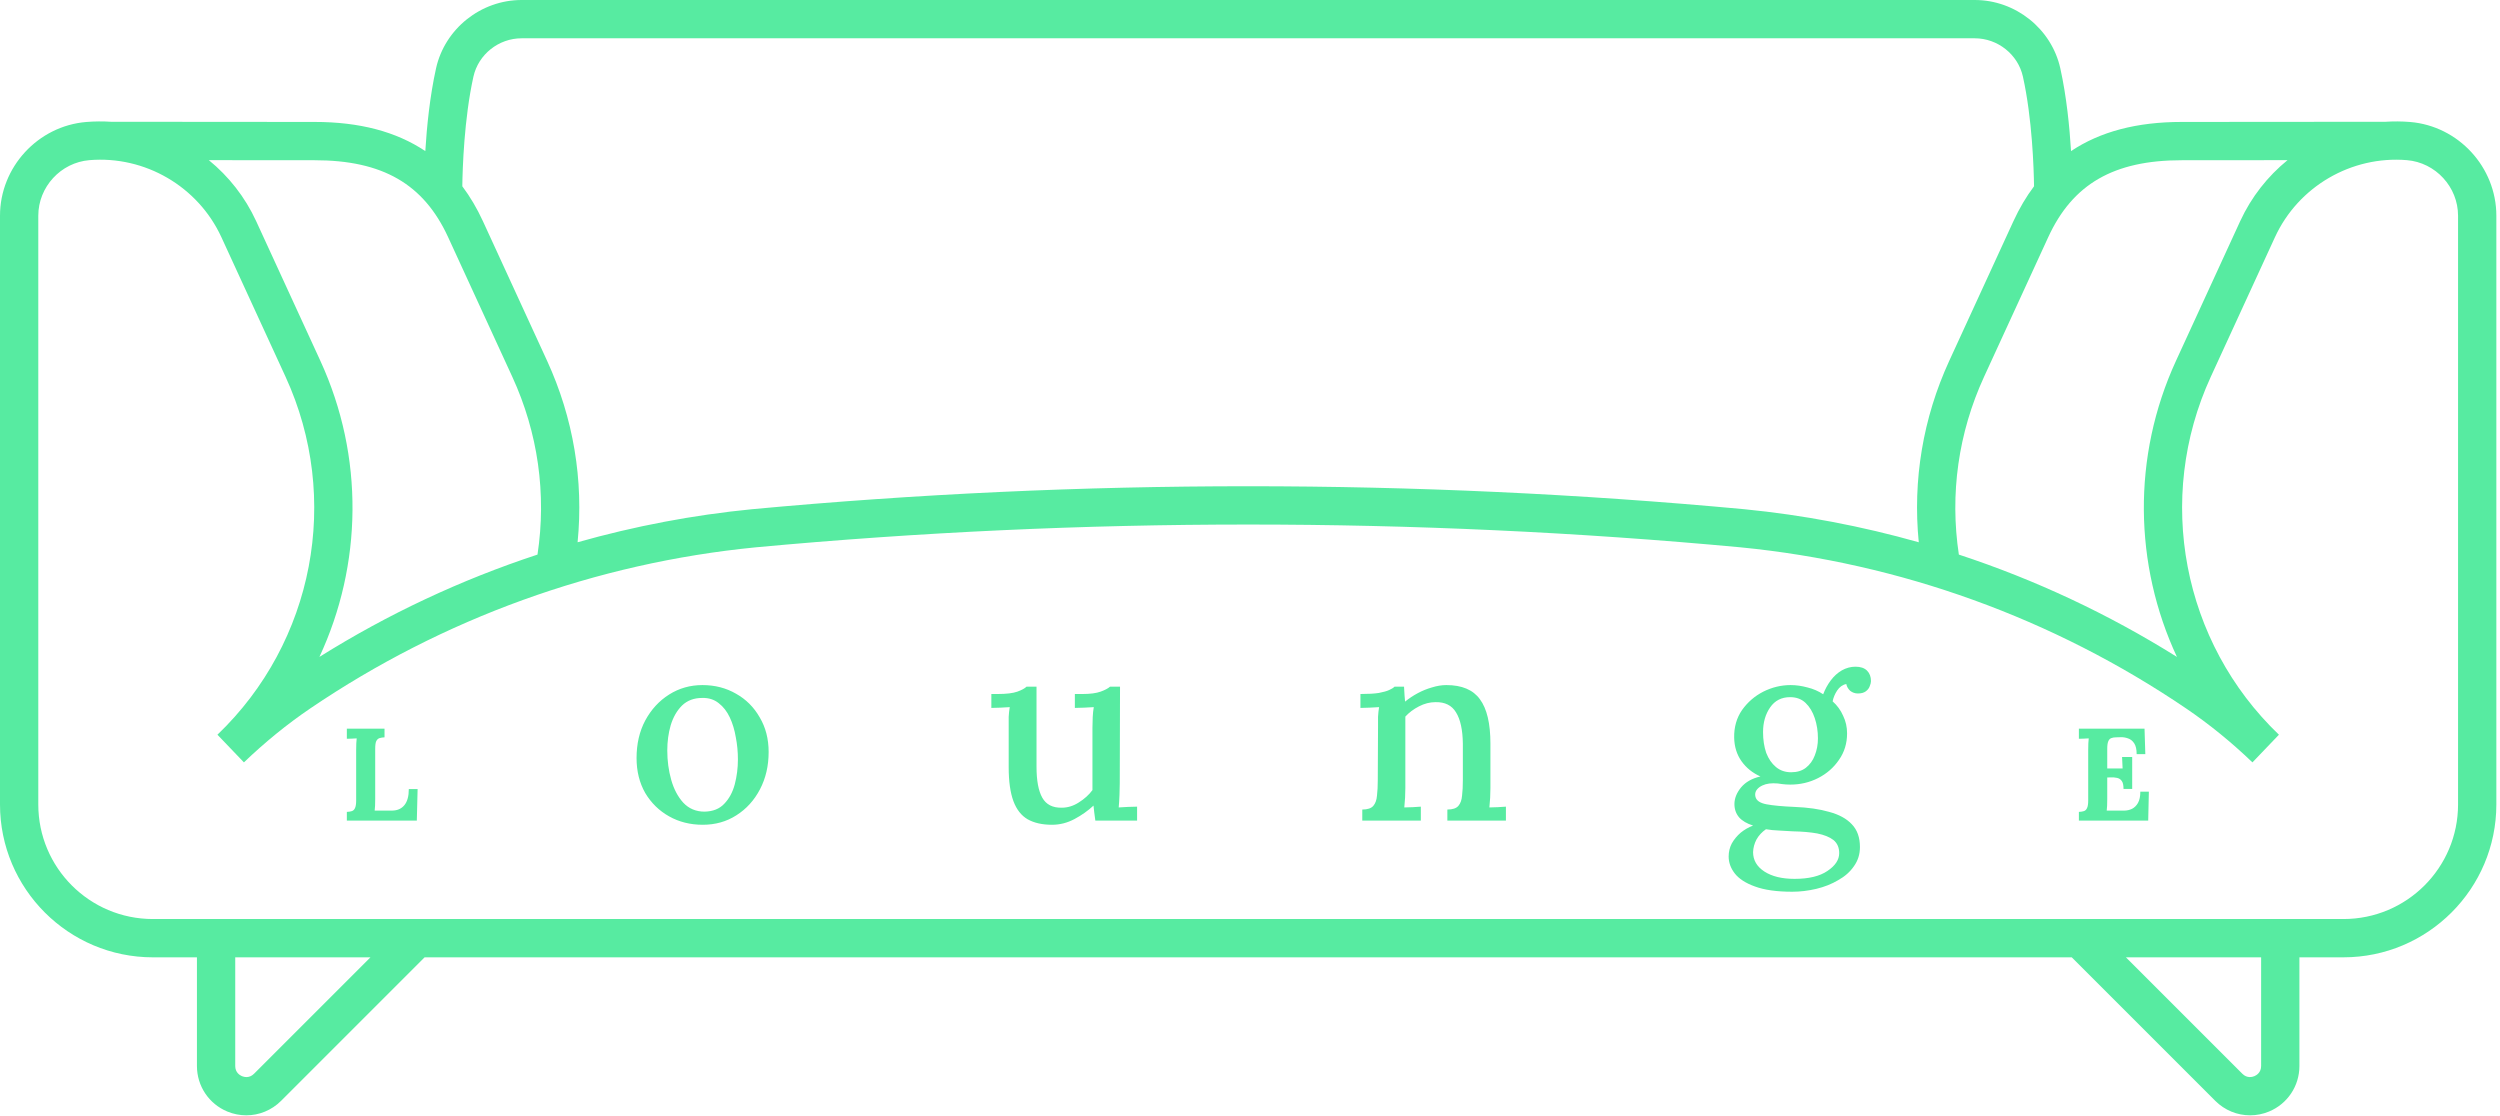
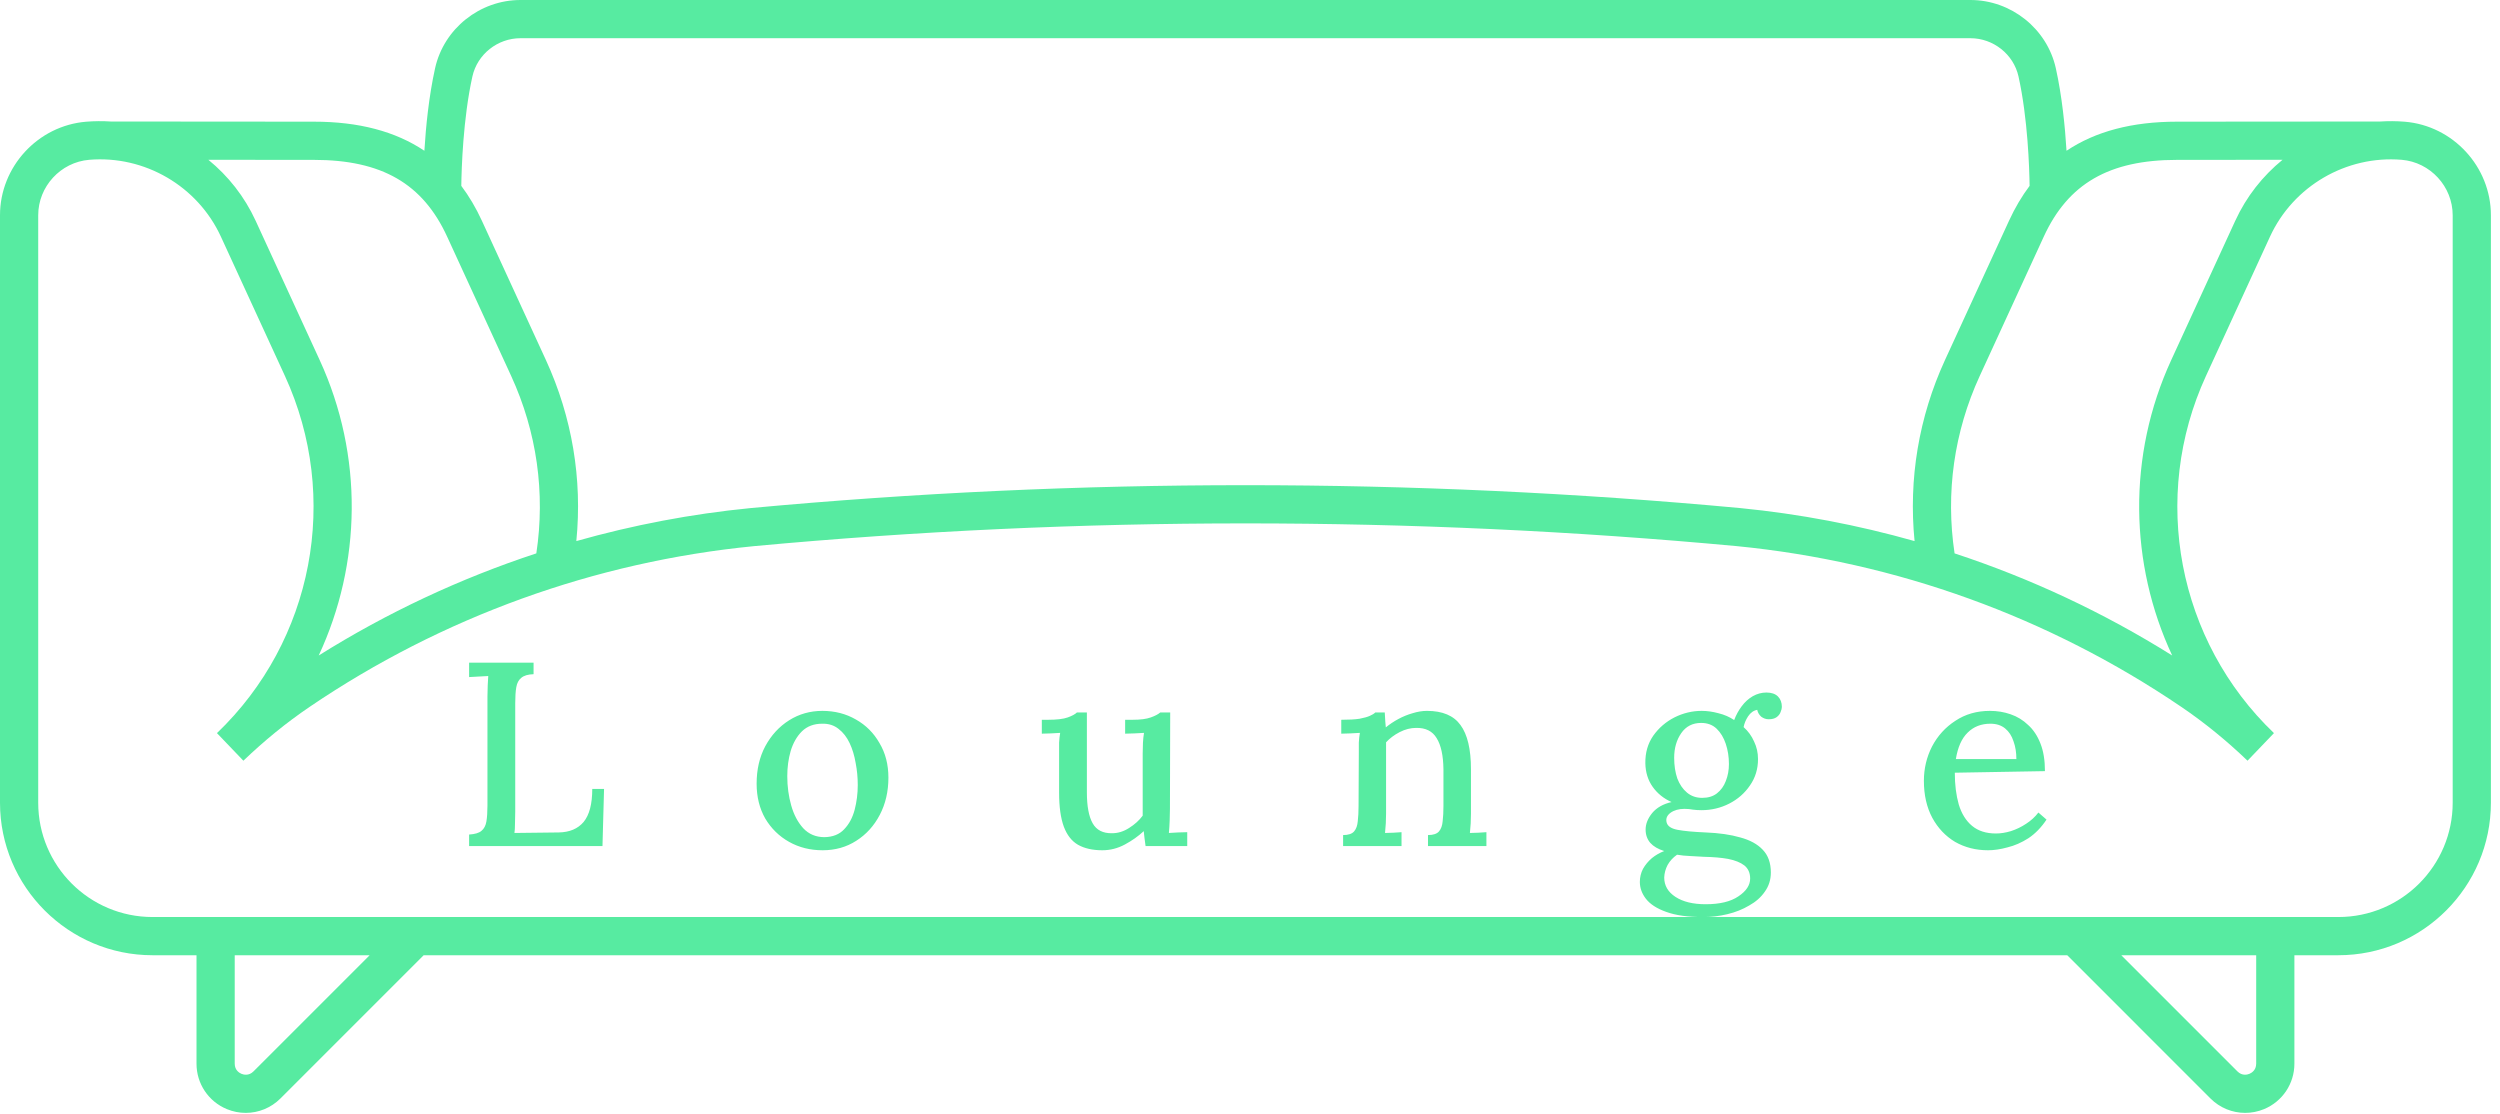
- <svg xmlns="http://www.w3.org/2000/svg" width="457" height="204" viewBox="0 0 457 204" fill="none">
-   <path d="M63.403 150V148.416C63.771 148.4 64.075 148.352 64.315 148.272C64.571 148.192 64.763 148.008 64.891 147.72C65.035 147.432 65.107 146.968 65.107 146.328V137.136C65.107 136.704 65.115 136.288 65.131 135.888C65.163 135.488 65.187 135.184 65.203 134.976C64.947 134.992 64.627 135.008 64.243 135.024C63.859 135.024 63.579 135.032 63.403 135.048V133.2H70.291V134.784C69.939 134.8 69.635 134.848 69.379 134.928C69.123 135.008 68.923 135.192 68.779 135.48C68.651 135.752 68.587 136.216 68.587 136.872V146.064C68.587 146.496 68.579 146.904 68.563 147.288C68.547 147.672 68.523 147.968 68.491 148.176H71.707C72.651 148.16 73.387 147.832 73.915 147.192C74.459 146.536 74.731 145.552 74.731 144.24H76.339L76.195 150H63.403ZM128.459 150.768C126.187 150.768 124.139 150.256 122.315 149.232C120.491 148.208 119.035 146.784 117.947 144.96C116.891 143.104 116.363 140.976 116.363 138.576C116.363 135.984 116.891 133.696 117.947 131.712C119.035 129.696 120.491 128.112 122.315 126.96C124.139 125.808 126.171 125.232 128.411 125.232C130.683 125.232 132.731 125.76 134.555 126.816C136.379 127.84 137.819 129.28 138.875 131.136C139.963 132.96 140.507 135.072 140.507 137.472C140.507 140 139.979 142.272 138.923 144.288C137.867 146.304 136.427 147.888 134.603 149.04C132.811 150.192 130.763 150.768 128.459 150.768ZM128.795 148.368C130.331 148.336 131.531 147.856 132.395 146.928C133.291 146 133.931 144.816 134.315 143.376C134.699 141.904 134.891 140.384 134.891 138.816C134.891 137.44 134.763 136.096 134.507 134.784C134.283 133.44 133.915 132.224 133.403 131.136C132.891 130.048 132.219 129.184 131.387 128.544C130.555 127.872 129.547 127.552 128.363 127.584C126.859 127.584 125.627 128.048 124.667 128.976C123.739 129.904 123.051 131.104 122.603 132.576C122.187 134.016 121.979 135.552 121.979 137.184C121.979 139.072 122.219 140.864 122.699 142.56C123.179 144.256 123.915 145.648 124.907 146.736C125.931 147.824 127.227 148.368 128.795 148.368ZM192.308 150.768C190.516 150.768 189.028 150.432 187.844 149.76C186.692 149.088 185.828 147.984 185.252 146.448C184.676 144.88 184.388 142.816 184.388 140.256V132.72C184.388 132.176 184.388 131.616 184.388 131.04C184.42 130.432 184.484 129.84 184.58 129.264C184.036 129.296 183.46 129.328 182.852 129.36C182.244 129.36 181.7 129.376 181.22 129.408V126.864H182.372C183.972 126.864 185.172 126.72 185.972 126.432C186.772 126.144 187.332 125.84 187.652 125.52H189.476V140.16C189.476 142.688 189.828 144.576 190.532 145.824C191.236 147.072 192.42 147.68 194.084 147.648C195.172 147.648 196.212 147.328 197.204 146.688C198.228 146.048 199.06 145.296 199.7 144.432V133.056C199.7 132.352 199.716 131.696 199.748 131.088C199.78 130.448 199.844 129.84 199.94 129.264C199.364 129.296 198.772 129.328 198.164 129.36C197.556 129.36 196.996 129.376 196.484 129.408V126.864H197.876C199.284 126.864 200.388 126.72 201.188 126.432C201.988 126.144 202.564 125.84 202.916 125.52H204.74L204.692 143.184C204.692 143.696 204.676 144.4 204.644 145.296C204.612 146.16 204.564 146.928 204.5 147.6C205.044 147.568 205.604 147.536 206.18 147.504C206.788 147.472 207.348 147.456 207.86 147.456V150H200.228C200.164 149.488 200.1 149.008 200.036 148.56C200.004 148.112 199.956 147.68 199.892 147.264C198.9 148.192 197.748 149.008 196.436 149.712C195.124 150.416 193.748 150.768 192.308 150.768ZM249.025 150V147.984C249.985 147.984 250.657 147.76 251.041 147.312C251.425 146.864 251.649 146.24 251.713 145.44C251.809 144.64 251.857 143.712 251.857 142.656L251.905 132.672C251.905 132.16 251.905 131.616 251.905 131.04C251.937 130.432 252.001 129.84 252.097 129.264C251.521 129.296 250.929 129.328 250.321 129.36C249.745 129.36 249.201 129.376 248.689 129.408V126.864C250.129 126.864 251.249 126.8 252.049 126.672C252.881 126.512 253.505 126.336 253.921 126.144C254.369 125.952 254.705 125.744 254.929 125.52H256.657C256.689 125.808 256.705 126.08 256.705 126.336C256.737 126.592 256.753 126.864 256.753 127.152C256.785 127.44 256.817 127.808 256.849 128.256C257.553 127.68 258.321 127.168 259.153 126.72C259.985 126.272 260.849 125.92 261.745 125.664C262.673 125.376 263.553 125.232 264.385 125.232C267.233 125.232 269.281 126.096 270.529 127.824C271.809 129.552 272.449 132.256 272.449 135.936V144.048C272.449 144.624 272.433 145.216 272.401 145.824C272.369 146.4 272.321 146.992 272.257 147.6C272.769 147.568 273.281 147.552 273.793 147.552C274.337 147.52 274.833 147.488 275.281 147.456V150H264.577V147.984C265.537 147.984 266.209 147.76 266.593 147.312C266.977 146.864 267.201 146.24 267.265 145.44C267.361 144.64 267.409 143.712 267.409 142.656V135.936C267.377 133.408 266.961 131.504 266.161 130.224C265.393 128.944 264.145 128.32 262.417 128.352C261.393 128.352 260.385 128.608 259.393 129.12C258.401 129.632 257.569 130.256 256.897 130.992C256.897 131.312 256.897 131.664 256.897 132.048C256.897 132.4 256.897 132.768 256.897 133.152V144.048C256.897 144.624 256.881 145.216 256.849 145.824C256.817 146.4 256.769 146.992 256.705 147.6C257.217 147.568 257.729 147.552 258.241 147.552C258.785 147.52 259.281 147.488 259.729 147.456V150H249.025ZM327.614 163.008C324.798 163.008 322.526 162.688 320.798 162.048C319.102 161.44 317.87 160.64 317.102 159.648C316.366 158.688 315.998 157.664 315.998 156.576C315.998 155.712 316.19 154.912 316.574 154.176C316.99 153.44 317.534 152.784 318.206 152.208C318.878 151.664 319.63 151.232 320.462 150.912C319.342 150.56 318.494 150.064 317.918 149.424C317.342 148.752 317.054 147.936 317.054 146.976C317.054 145.952 317.454 144.944 318.254 143.952C319.086 142.96 320.27 142.288 321.806 141.936C320.366 141.296 319.214 140.368 318.35 139.152C317.486 137.936 317.038 136.496 317.006 134.832C316.974 132.912 317.454 131.232 318.446 129.792C319.47 128.352 320.766 127.232 322.334 126.432C323.934 125.632 325.598 125.232 327.326 125.232C328.318 125.232 329.342 125.376 330.398 125.664C331.454 125.92 332.414 126.336 333.278 126.912C333.63 125.984 334.094 125.136 334.67 124.368C335.246 123.6 335.918 122.992 336.686 122.544C337.486 122.096 338.318 121.872 339.182 121.872C340.11 121.872 340.814 122.112 341.294 122.592C341.774 123.072 342.014 123.712 342.014 124.512C342.014 124.768 341.934 125.088 341.774 125.472C341.646 125.824 341.406 126.128 341.054 126.384C340.702 126.64 340.222 126.768 339.614 126.768C339.102 126.768 338.638 126.608 338.222 126.288C337.838 125.936 337.598 125.52 337.502 125.04C336.83 125.168 336.27 125.568 335.822 126.24C335.406 126.88 335.134 127.536 335.006 128.208C335.838 128.944 336.478 129.824 336.926 130.848C337.406 131.84 337.646 132.912 337.646 134.064C337.646 135.888 337.15 137.504 336.158 138.912C335.198 140.32 333.934 141.424 332.366 142.224C330.798 143.024 329.102 143.424 327.278 143.424C326.734 143.424 326.222 143.392 325.742 143.328C325.262 143.232 324.734 143.184 324.158 143.184C323.134 143.184 322.286 143.424 321.614 143.904C320.974 144.384 320.734 144.96 320.894 145.632C321.054 146.336 321.726 146.8 322.91 147.024C324.094 147.248 325.806 147.408 328.046 147.504C330.51 147.6 332.622 147.904 334.382 148.416C336.174 148.896 337.55 149.648 338.51 150.672C339.502 151.696 339.998 153.088 339.998 154.848C339.998 156.16 339.63 157.328 338.894 158.352C338.19 159.376 337.23 160.224 336.014 160.896C334.83 161.6 333.502 162.128 332.03 162.48C330.558 162.832 329.086 163.008 327.614 163.008ZM328.046 160.656C330.638 160.656 332.638 160.176 334.046 159.216C335.486 158.256 336.206 157.168 336.206 155.952C336.206 154.928 335.854 154.128 335.15 153.552C334.446 153.008 333.454 152.608 332.174 152.352C330.926 152.128 329.454 152 327.758 151.968C326.926 151.904 326.078 151.856 325.214 151.824C324.35 151.792 323.55 151.712 322.814 151.584C322.078 152.096 321.502 152.72 321.086 153.456C320.702 154.192 320.494 154.96 320.462 155.76C320.462 157.232 321.15 158.416 322.526 159.312C323.902 160.208 325.742 160.656 328.046 160.656ZM327.422 141.168C328.51 141.168 329.406 140.896 330.11 140.352C330.846 139.776 331.39 139.024 331.742 138.096C332.126 137.136 332.318 136.096 332.318 134.976C332.318 133.664 332.126 132.432 331.742 131.28C331.358 130.128 330.798 129.2 330.062 128.496C329.326 127.792 328.382 127.44 327.23 127.44C325.662 127.44 324.446 128.064 323.582 129.312C322.718 130.56 322.286 132.064 322.286 133.824C322.286 135.232 322.478 136.496 322.862 137.616C323.278 138.704 323.87 139.568 324.638 140.208C325.406 140.848 326.334 141.168 327.422 141.168ZM388.18 144.216C388.18 143.544 388.076 143.064 387.868 142.776C387.66 142.472 387.372 142.28 387.004 142.2C386.652 142.12 386.26 142.088 385.828 142.104L385.204 142.128V146.064C385.204 146.496 385.196 146.904 385.18 147.288C385.164 147.672 385.14 147.968 385.108 148.176H388.324C388.804 148.176 389.268 148.072 389.716 147.864C390.164 147.64 390.532 147.28 390.82 146.784C391.108 146.272 391.252 145.584 391.252 144.72H392.812L392.692 150H380.02V148.416C380.388 148.4 380.692 148.352 380.932 148.272C381.188 148.192 381.38 148.008 381.508 147.72C381.652 147.432 381.724 146.968 381.724 146.328V137.136C381.724 136.704 381.732 136.288 381.748 135.888C381.78 135.488 381.804 135.184 381.82 134.976C381.564 134.992 381.244 135.008 380.86 135.024C380.476 135.024 380.196 135.032 380.02 135.048V133.2H392.02L392.164 137.856H390.58C390.58 136.976 390.428 136.312 390.124 135.864C389.82 135.416 389.444 135.12 388.996 134.976C388.548 134.816 388.108 134.744 387.676 134.76L386.812 134.784C386.476 134.784 386.188 134.832 385.948 134.928C385.708 135.008 385.524 135.2 385.396 135.504C385.268 135.792 385.204 136.248 385.204 136.872V140.472H388.012L387.916 138.384H389.764V144.216H388.18Z" fill="#57EBA1" />
+ <svg xmlns="http://www.w3.org/2000/svg" width="458" height="204" viewBox="0 0 458 204" fill="none">
+   <path d="M85.942 155V152.888C86.998 152.824 87.75 152.6 88.198 152.216C88.678 151.832 88.982 151.256 89.11 150.488C89.238 149.72 89.302 148.744 89.302 147.56V127.592C89.302 126.888 89.318 126.216 89.35 125.576C89.382 124.904 89.414 124.328 89.446 123.848C88.902 123.88 88.31 123.912 87.67 123.944C87.03 123.976 86.454 124.008 85.942 124.04V121.4H97.75V123.512C96.726 123.544 95.974 123.768 95.494 124.184C95.014 124.568 94.71 125.144 94.582 125.912C94.454 126.648 94.39 127.624 94.39 128.84V148.712C94.39 149.576 94.374 150.344 94.342 151.016C94.342 151.656 94.31 152.184 94.246 152.6L102.358 152.504C104.342 152.472 105.862 151.832 106.918 150.584C107.974 149.304 108.502 147.288 108.502 144.536H110.662L110.374 155H85.942ZM150.709 155.768C148.437 155.768 146.389 155.256 144.565 154.232C142.741 153.208 141.285 151.784 140.197 149.96C139.141 148.104 138.613 145.976 138.613 143.576C138.613 140.984 139.141 138.696 140.197 136.712C141.285 134.696 142.741 133.112 144.565 131.96C146.389 130.808 148.421 130.232 150.661 130.232C152.933 130.232 154.981 130.76 156.805 131.816C158.629 132.84 160.069 134.28 161.125 136.136C162.213 137.96 162.757 140.072 162.757 142.472C162.757 145 162.229 147.272 161.173 149.288C160.117 151.304 158.677 152.888 156.853 154.04C155.061 155.192 153.013 155.768 150.709 155.768ZM151.045 153.368C152.581 153.336 153.781 152.856 154.645 151.928C155.541 151 156.181 149.816 156.565 148.376C156.949 146.904 157.141 145.384 157.141 143.816C157.141 142.44 157.013 141.096 156.757 139.784C156.533 138.44 156.165 137.224 155.653 136.136C155.141 135.048 154.469 134.184 153.637 133.544C152.805 132.872 151.797 132.552 150.613 132.584C149.109 132.584 147.877 133.048 146.917 133.976C145.989 134.904 145.301 136.104 144.853 137.576C144.437 139.016 144.229 140.552 144.229 142.184C144.229 144.072 144.469 145.864 144.949 147.56C145.429 149.256 146.165 150.648 147.157 151.736C148.181 152.824 149.477 153.368 151.045 153.368ZM201.949 155.768C200.157 155.768 198.669 155.432 197.485 154.76C196.333 154.088 195.469 152.984 194.893 151.448C194.317 149.88 194.029 147.816 194.029 145.256V137.72C194.029 137.176 194.029 136.616 194.029 136.04C194.061 135.432 194.125 134.84 194.221 134.264C193.677 134.296 193.101 134.328 192.493 134.36C191.885 134.36 191.341 134.376 190.861 134.408V131.864H192.013C193.613 131.864 194.813 131.72 195.613 131.432C196.413 131.144 196.973 130.84 197.293 130.52H199.117V145.16C199.117 147.688 199.469 149.576 200.173 150.824C200.877 152.072 202.061 152.68 203.725 152.648C204.813 152.648 205.853 152.328 206.845 151.688C207.869 151.048 208.701 150.296 209.341 149.432V138.056C209.341 137.352 209.357 136.696 209.389 136.088C209.421 135.448 209.485 134.84 209.581 134.264C209.005 134.296 208.413 134.328 207.805 134.36C207.197 134.36 206.637 134.376 206.125 134.408V131.864H207.517C208.925 131.864 210.029 131.72 210.829 131.432C211.629 131.144 212.205 130.84 212.557 130.52H214.381L214.333 148.184C214.333 148.696 214.317 149.4 214.285 150.296C214.253 151.16 214.205 151.928 214.141 152.6C214.685 152.568 215.245 152.536 215.821 152.504C216.429 152.472 216.989 152.456 217.501 152.456V155H209.869C209.805 154.488 209.741 154.008 209.677 153.56C209.645 153.112 209.597 152.68 209.533 152.264C208.541 153.192 207.389 154.008 206.077 154.712C204.765 155.416 203.389 155.768 201.949 155.768ZM246.056 155V152.984C247.016 152.984 247.688 152.76 248.072 152.312C248.456 151.864 248.68 151.24 248.744 150.44C248.84 149.64 248.888 148.712 248.888 147.656L248.936 137.672C248.936 137.16 248.936 136.616 248.936 136.04C248.968 135.432 249.032 134.84 249.128 134.264C248.552 134.296 247.96 134.328 247.352 134.36C246.776 134.36 246.232 134.376 245.72 134.408V131.864C247.16 131.864 248.28 131.8 249.08 131.672C249.912 131.512 250.536 131.336 250.952 131.144C251.4 130.952 251.736 130.744 251.96 130.52H253.688C253.72 130.808 253.736 131.08 253.736 131.336C253.768 131.592 253.784 131.864 253.784 132.152C253.816 132.44 253.848 132.808 253.88 133.256C254.584 132.68 255.352 132.168 256.184 131.72C257.016 131.272 257.88 130.92 258.776 130.664C259.704 130.376 260.584 130.232 261.416 130.232C264.264 130.232 266.312 131.096 267.56 132.824C268.84 134.552 269.48 137.256 269.48 140.936V149.048C269.48 149.624 269.464 150.216 269.432 150.824C269.4 151.4 269.352 151.992 269.288 152.6C269.8 152.568 270.312 152.552 270.824 152.552C271.368 152.52 271.864 152.488 272.312 152.456V155H261.608V152.984C262.568 152.984 263.24 152.76 263.624 152.312C264.008 151.864 264.232 151.24 264.296 150.44C264.392 149.64 264.44 148.712 264.44 147.656V140.936C264.408 138.408 263.992 136.504 263.192 135.224C262.424 133.944 261.176 133.32 259.448 133.352C258.424 133.352 257.416 133.608 256.424 134.12C255.432 134.632 254.6 135.256 253.928 135.992C253.928 136.312 253.928 136.664 253.928 137.048C253.928 137.4 253.928 137.768 253.928 138.152V149.048C253.928 149.624 253.912 150.216 253.88 150.824C253.848 151.4 253.8 151.992 253.736 152.6C254.248 152.568 254.76 152.552 255.272 152.552C255.816 152.52 256.312 152.488 256.76 152.456V155H246.056ZM312.036 168.008C309.22 168.008 306.948 167.688 305.22 167.048C303.524 166.44 302.292 165.64 301.524 164.648C300.788 163.688 300.42 162.664 300.42 161.576C300.42 160.712 300.612 159.912 300.996 159.176C301.412 158.44 301.956 157.784 302.628 157.208C303.3 156.664 304.052 156.232 304.884 155.912C303.764 155.56 302.916 155.064 302.34 154.424C301.764 153.752 301.476 152.936 301.476 151.976C301.476 150.952 301.876 149.944 302.676 148.952C303.508 147.96 304.692 147.288 306.228 146.936C304.788 146.296 303.636 145.368 302.772 144.152C301.908 142.936 301.46 141.496 301.428 139.832C301.396 137.912 301.876 136.232 302.868 134.792C303.892 133.352 305.188 132.232 306.756 131.432C308.356 130.632 310.02 130.232 311.748 130.232C312.74 130.232 313.764 130.376 314.82 130.664C315.876 130.92 316.836 131.336 317.7 131.912C318.052 130.984 318.516 130.136 319.092 129.368C319.668 128.6 320.34 127.992 321.108 127.544C321.908 127.096 322.74 126.872 323.604 126.872C324.532 126.872 325.236 127.112 325.716 127.592C326.196 128.072 326.436 128.712 326.436 129.512C326.436 129.768 326.356 130.088 326.196 130.472C326.068 130.824 325.828 131.128 325.476 131.384C325.124 131.64 324.644 131.768 324.036 131.768C323.524 131.768 323.06 131.608 322.644 131.288C322.26 130.936 322.02 130.52 321.924 130.04C321.252 130.168 320.692 130.568 320.244 131.24C319.828 131.88 319.556 132.536 319.428 133.208C320.26 133.944 320.9 134.824 321.348 135.848C321.828 136.84 322.068 137.912 322.068 139.064C322.068 140.888 321.572 142.504 320.58 143.912C319.62 145.32 318.356 146.424 316.788 147.224C315.22 148.024 313.524 148.424 311.7 148.424C311.156 148.424 310.644 148.392 310.164 148.328C309.684 148.232 309.156 148.184 308.58 148.184C307.556 148.184 306.708 148.424 306.036 148.904C305.396 149.384 305.156 149.96 305.316 150.632C305.476 151.336 306.148 151.8 307.332 152.024C308.516 152.248 310.228 152.408 312.468 152.504C314.932 152.6 317.044 152.904 318.804 153.416C320.596 153.896 321.972 154.648 322.932 155.672C323.924 156.696 324.42 158.088 324.42 159.848C324.42 161.16 324.052 162.328 323.316 163.352C322.612 164.376 321.652 165.224 320.436 165.896C319.252 166.6 317.924 167.128 316.452 167.48C314.98 167.832 313.508 168.008 312.036 168.008ZM312.468 165.656C315.06 165.656 317.06 165.176 318.468 164.216C319.908 163.256 320.628 162.168 320.628 160.952C320.628 159.928 320.276 159.128 319.572 158.552C318.868 158.008 317.876 157.608 316.596 157.352C315.348 157.128 313.876 157 312.18 156.968C311.348 156.904 310.5 156.856 309.636 156.824C308.772 156.792 307.972 156.712 307.236 156.584C306.5 157.096 305.924 157.72 305.508 158.456C305.124 159.192 304.916 159.96 304.884 160.76C304.884 162.232 305.572 163.416 306.948 164.312C308.324 165.208 310.164 165.656 312.468 165.656ZM311.844 146.168C312.932 146.168 313.828 145.896 314.532 145.352C315.268 144.776 315.812 144.024 316.164 143.096C316.548 142.136 316.74 141.096 316.74 139.976C316.74 138.664 316.548 137.432 316.164 136.28C315.78 135.128 315.22 134.2 314.484 133.496C313.748 132.792 312.804 132.44 311.652 132.44C310.084 132.44 308.868 133.064 308.004 134.312C307.14 135.56 306.708 137.064 306.708 138.824C306.708 140.232 306.9 141.496 307.284 142.616C307.7 143.704 308.292 144.568 309.06 145.208C309.828 145.848 310.756 146.168 311.844 146.168ZM364.217 155.768C361.977 155.768 359.961 155.256 358.169 154.232C356.409 153.176 355.017 151.704 353.993 149.816C352.969 147.896 352.457 145.64 352.457 143.048C352.457 140.808 352.953 138.712 353.945 136.76C354.969 134.808 356.393 133.24 358.217 132.056C360.041 130.84 362.153 130.232 364.553 130.232C365.897 130.232 367.161 130.44 368.345 130.856C369.561 131.272 370.633 131.928 371.561 132.824C372.521 133.688 373.273 134.824 373.817 136.232C374.361 137.608 374.633 139.288 374.633 141.272L358.121 141.56C358.121 143.736 358.361 145.672 358.841 147.368C359.353 149.064 360.169 150.376 361.289 151.304C362.409 152.232 363.865 152.696 365.657 152.696C366.521 152.696 367.433 152.552 368.393 152.264C369.385 151.944 370.313 151.496 371.177 150.92C372.073 150.344 372.825 149.656 373.433 148.856L374.921 150.152C373.961 151.592 372.857 152.728 371.609 153.56C370.361 154.36 369.081 154.92 367.769 155.24C366.489 155.592 365.305 155.768 364.217 155.768ZM358.313 139.064H369.401C369.401 137.848 369.225 136.76 368.873 135.8C368.553 134.808 368.041 134.024 367.337 133.448C366.633 132.872 365.737 132.584 364.649 132.584C362.953 132.584 361.561 133.128 360.473 134.216C359.385 135.272 358.665 136.888 358.313 139.064Z" fill="#57EBA1" />
  <path d="M440.569 22.299C439.027 22.17 437.496 22.168 435.982 22.265V22.261L398.823 22.29C390.617 22.29 383.91 24.059 378.586 27.62C378.32 23.251 377.768 17.637 376.623 12.485C375.014 5.251 368.435 0 360.98 0H228.167H95.353C87.898 0 81.321 5.251 79.711 12.485C78.566 17.637 78.013 23.251 77.747 27.62C72.423 24.058 65.716 22.29 57.512 22.29L20.35 22.261V22.264C18.836 22.167 17.305 22.17 15.763 22.299C6.924 23.036 0 30.562 0 39.432V147.054C0 162.464 12.537 175 27.946 175H36V194.869C36 198.525 38.183 201.792 41.561 203.191C42.682 203.655 43.855 203.881 45.018 203.881C47.357 203.881 49.651 202.965 51.378 201.238L77.616 174.999H378.717L404.956 201.238C406.684 202.965 408.977 203.881 411.316 203.881C412.477 203.881 413.651 203.655 414.772 203.191C418.15 201.792 420.333 198.525 420.333 194.868V174.999H428.387C443.796 174.999 456.333 162.462 456.333 147.053V39.432C456.333 30.562 449.408 23.036 440.569 22.299ZM398.826 29.29L418.159 29.275C414.532 32.232 411.537 36.012 409.504 40.434L397.772 65.957C389.711 83.492 390.109 103.282 397.944 120.086C385.431 112.247 372.048 105.974 358.079 101.38C356.407 90.302 357.985 79.109 362.683 68.883L374.414 43.362C378.882 33.629 386.41 29.29 398.826 29.29ZM95.353 7H228.167H360.98C365.182 7 368.886 9.946 369.789 14.005C371.499 21.695 371.778 30.863 371.822 34.053C370.397 35.95 369.139 38.073 368.053 40.439L356.322 65.96C351.515 76.422 349.626 87.784 350.75 99.128C340.351 96.185 329.67 94.145 318.814 93.08C258.665 87.487 197.669 87.488 137.501 93.081C126.653 94.145 115.978 96.184 105.584 99.126C106.707 87.783 104.818 76.421 100.01 65.958L88.28 40.44C87.194 38.074 85.935 35.95 84.51 34.053C84.553 30.867 84.831 21.712 86.544 14.005C87.447 9.945 91.151 7 95.353 7ZM57.51 29.29C69.923 29.29 77.451 33.629 81.92 43.362L93.649 68.882C98.349 79.109 99.927 90.302 98.255 101.378C84.287 105.972 70.903 112.246 58.389 120.086C66.224 103.282 66.622 83.492 58.561 65.957L46.829 40.434C44.797 36.012 41.801 32.232 38.174 29.275L57.51 29.29ZM46.429 196.289C45.574 197.145 44.612 196.878 44.24 196.725C43.868 196.57 43.001 196.08 43.001 194.87V175.001H67.718L46.429 196.289ZM413.333 194.869C413.333 196.08 412.466 196.57 412.094 196.724C411.722 196.878 410.763 197.145 409.906 196.288L388.617 174.999H413.334V194.869H413.333ZM449.333 147.053C449.333 158.621 439.955 167.999 428.387 167.999H27.946C16.378 168 7 158.622 7 147.053V39.432C7 34.174 11.105 29.712 16.346 29.275C26.501 28.431 36.207 34.087 40.47 43.358L52.202 68.881C62.416 91.101 57.411 117.393 39.746 134.306L44.588 139.362C48.36 135.744 52.414 132.42 56.739 129.486C80.969 113.05 108.939 102.916 138.167 100.05C197.887 94.498 258.447 94.497 318.149 100.049C347.392 102.916 375.364 113.05 399.594 129.486C403.901 132.408 407.939 135.716 411.697 139.316L411.745 139.362L416.587 134.306C398.922 117.393 393.916 91.101 404.13 68.881L415.862 43.358C420.124 34.087 429.835 28.438 439.986 29.275C445.226 29.712 449.332 34.173 449.332 39.432V147.053H449.333Z" fill="#57EBA1" />
</svg>
